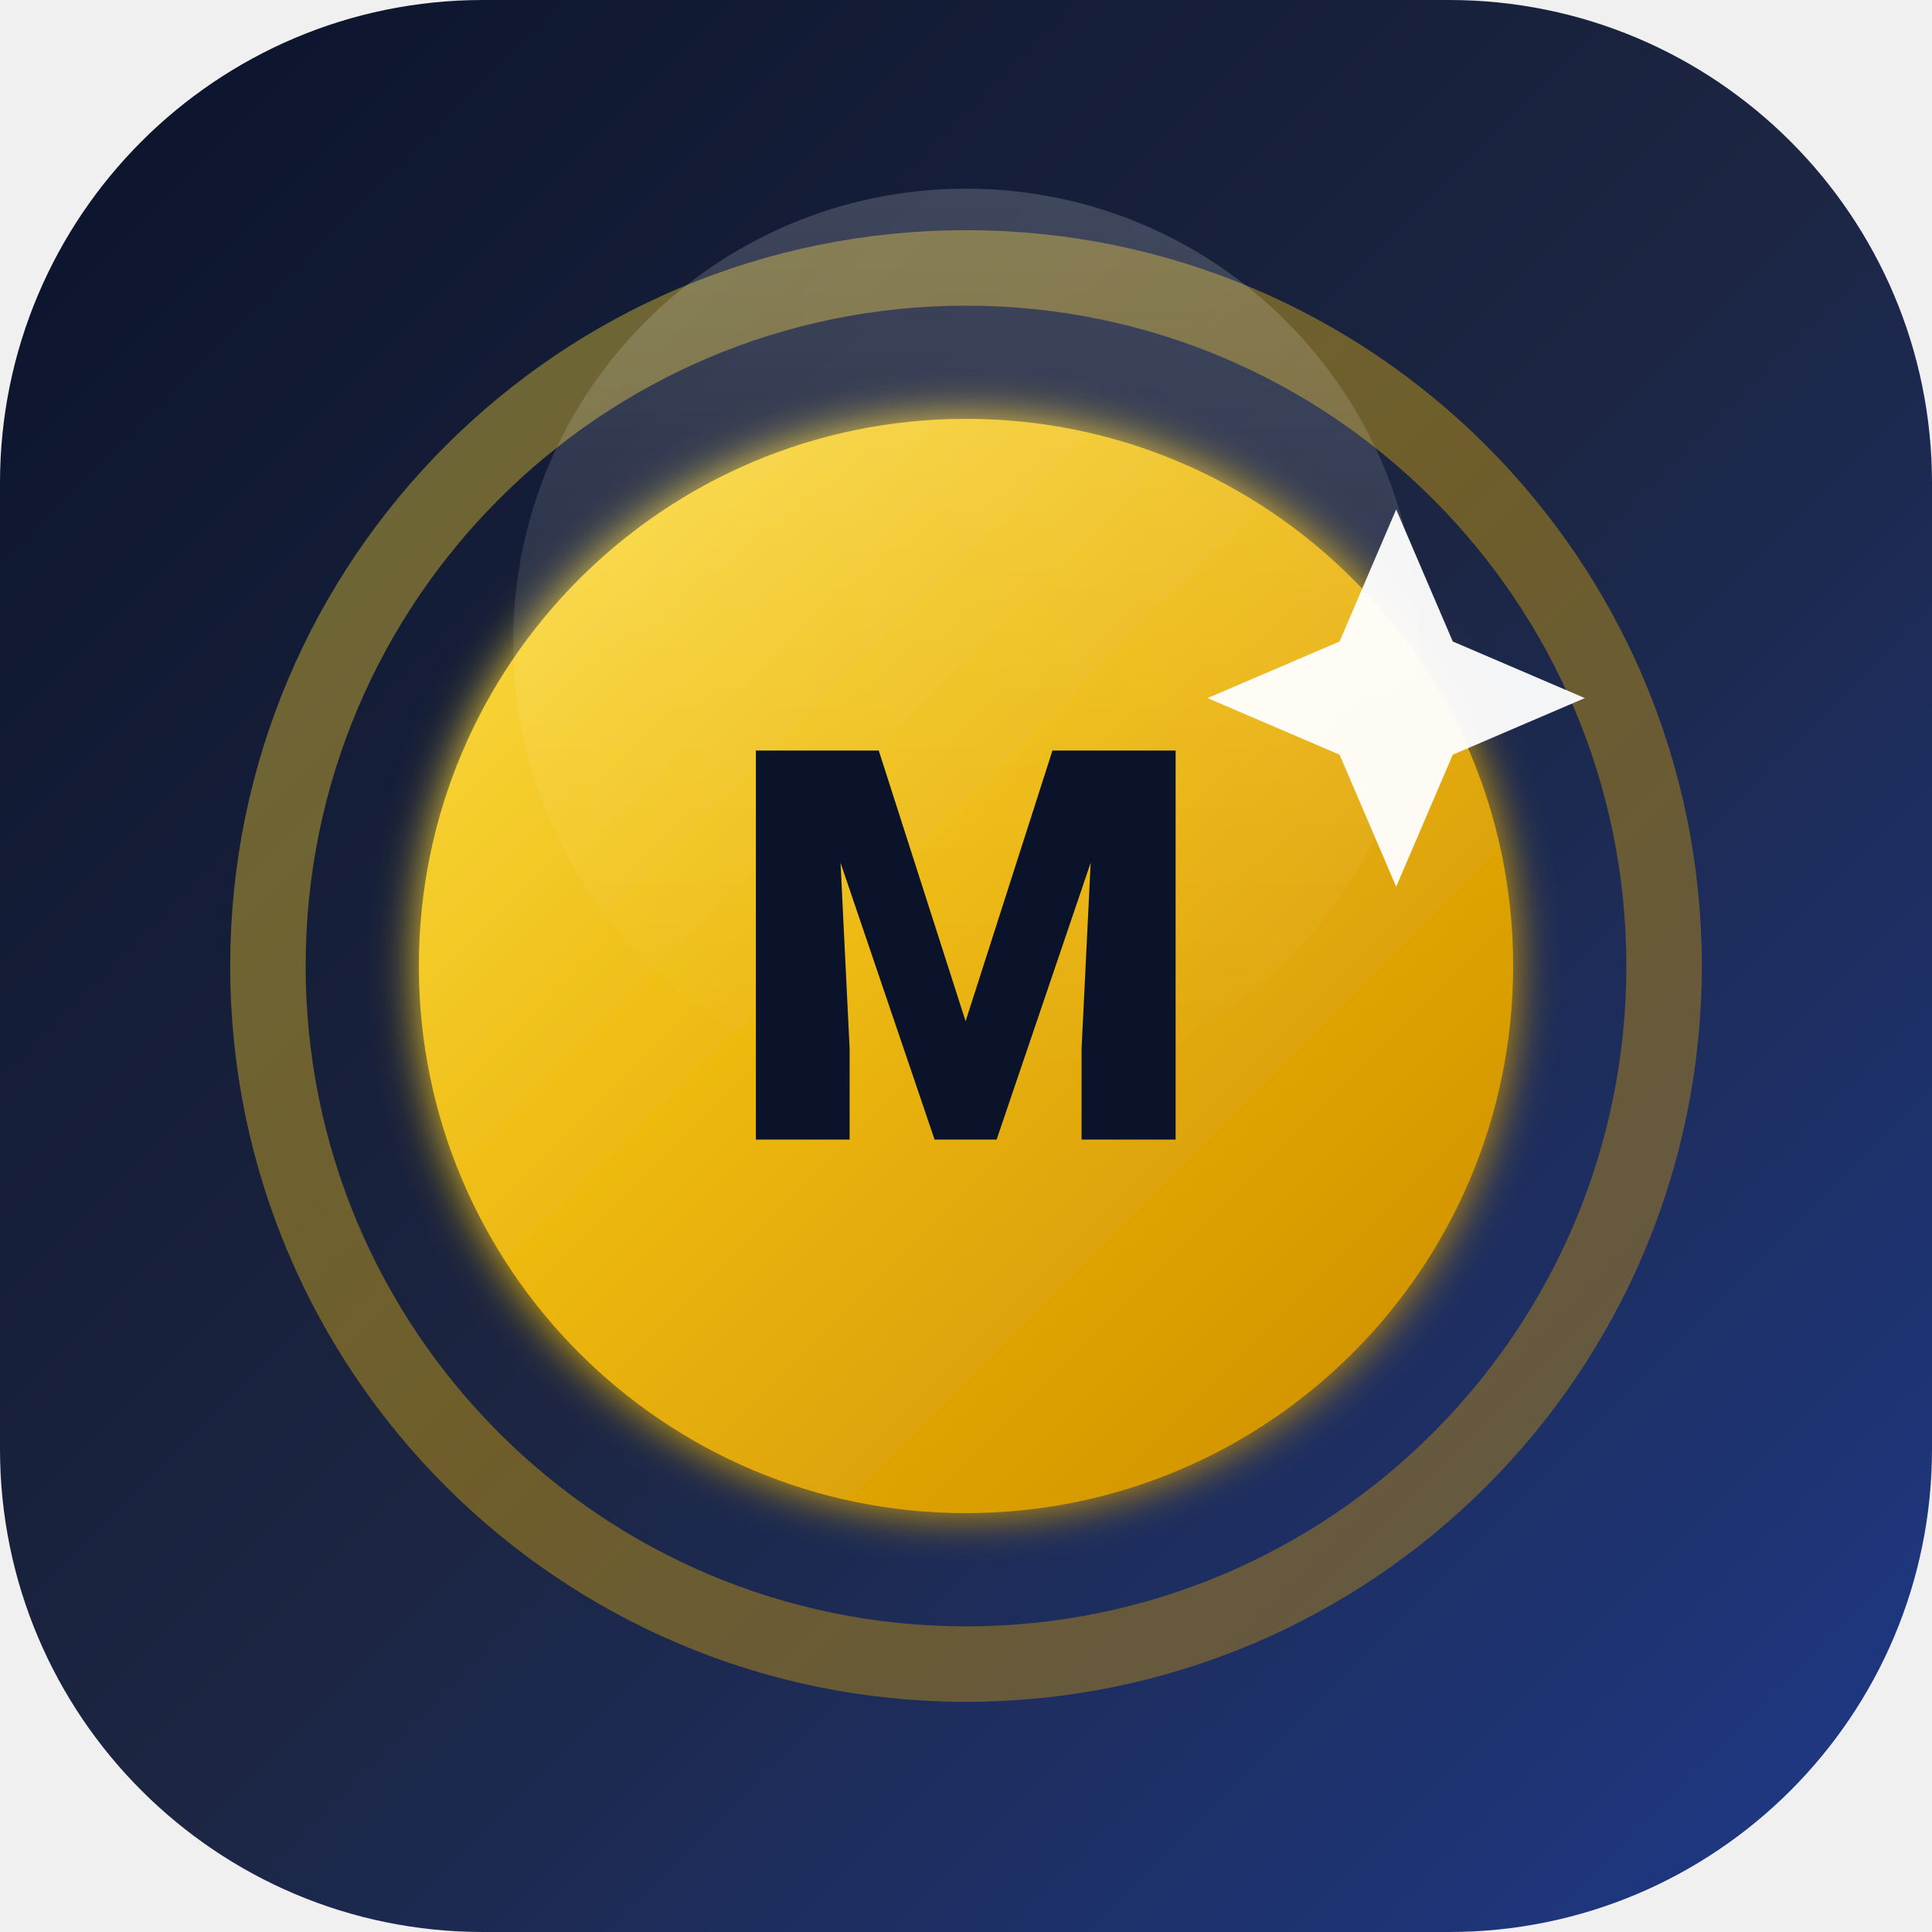
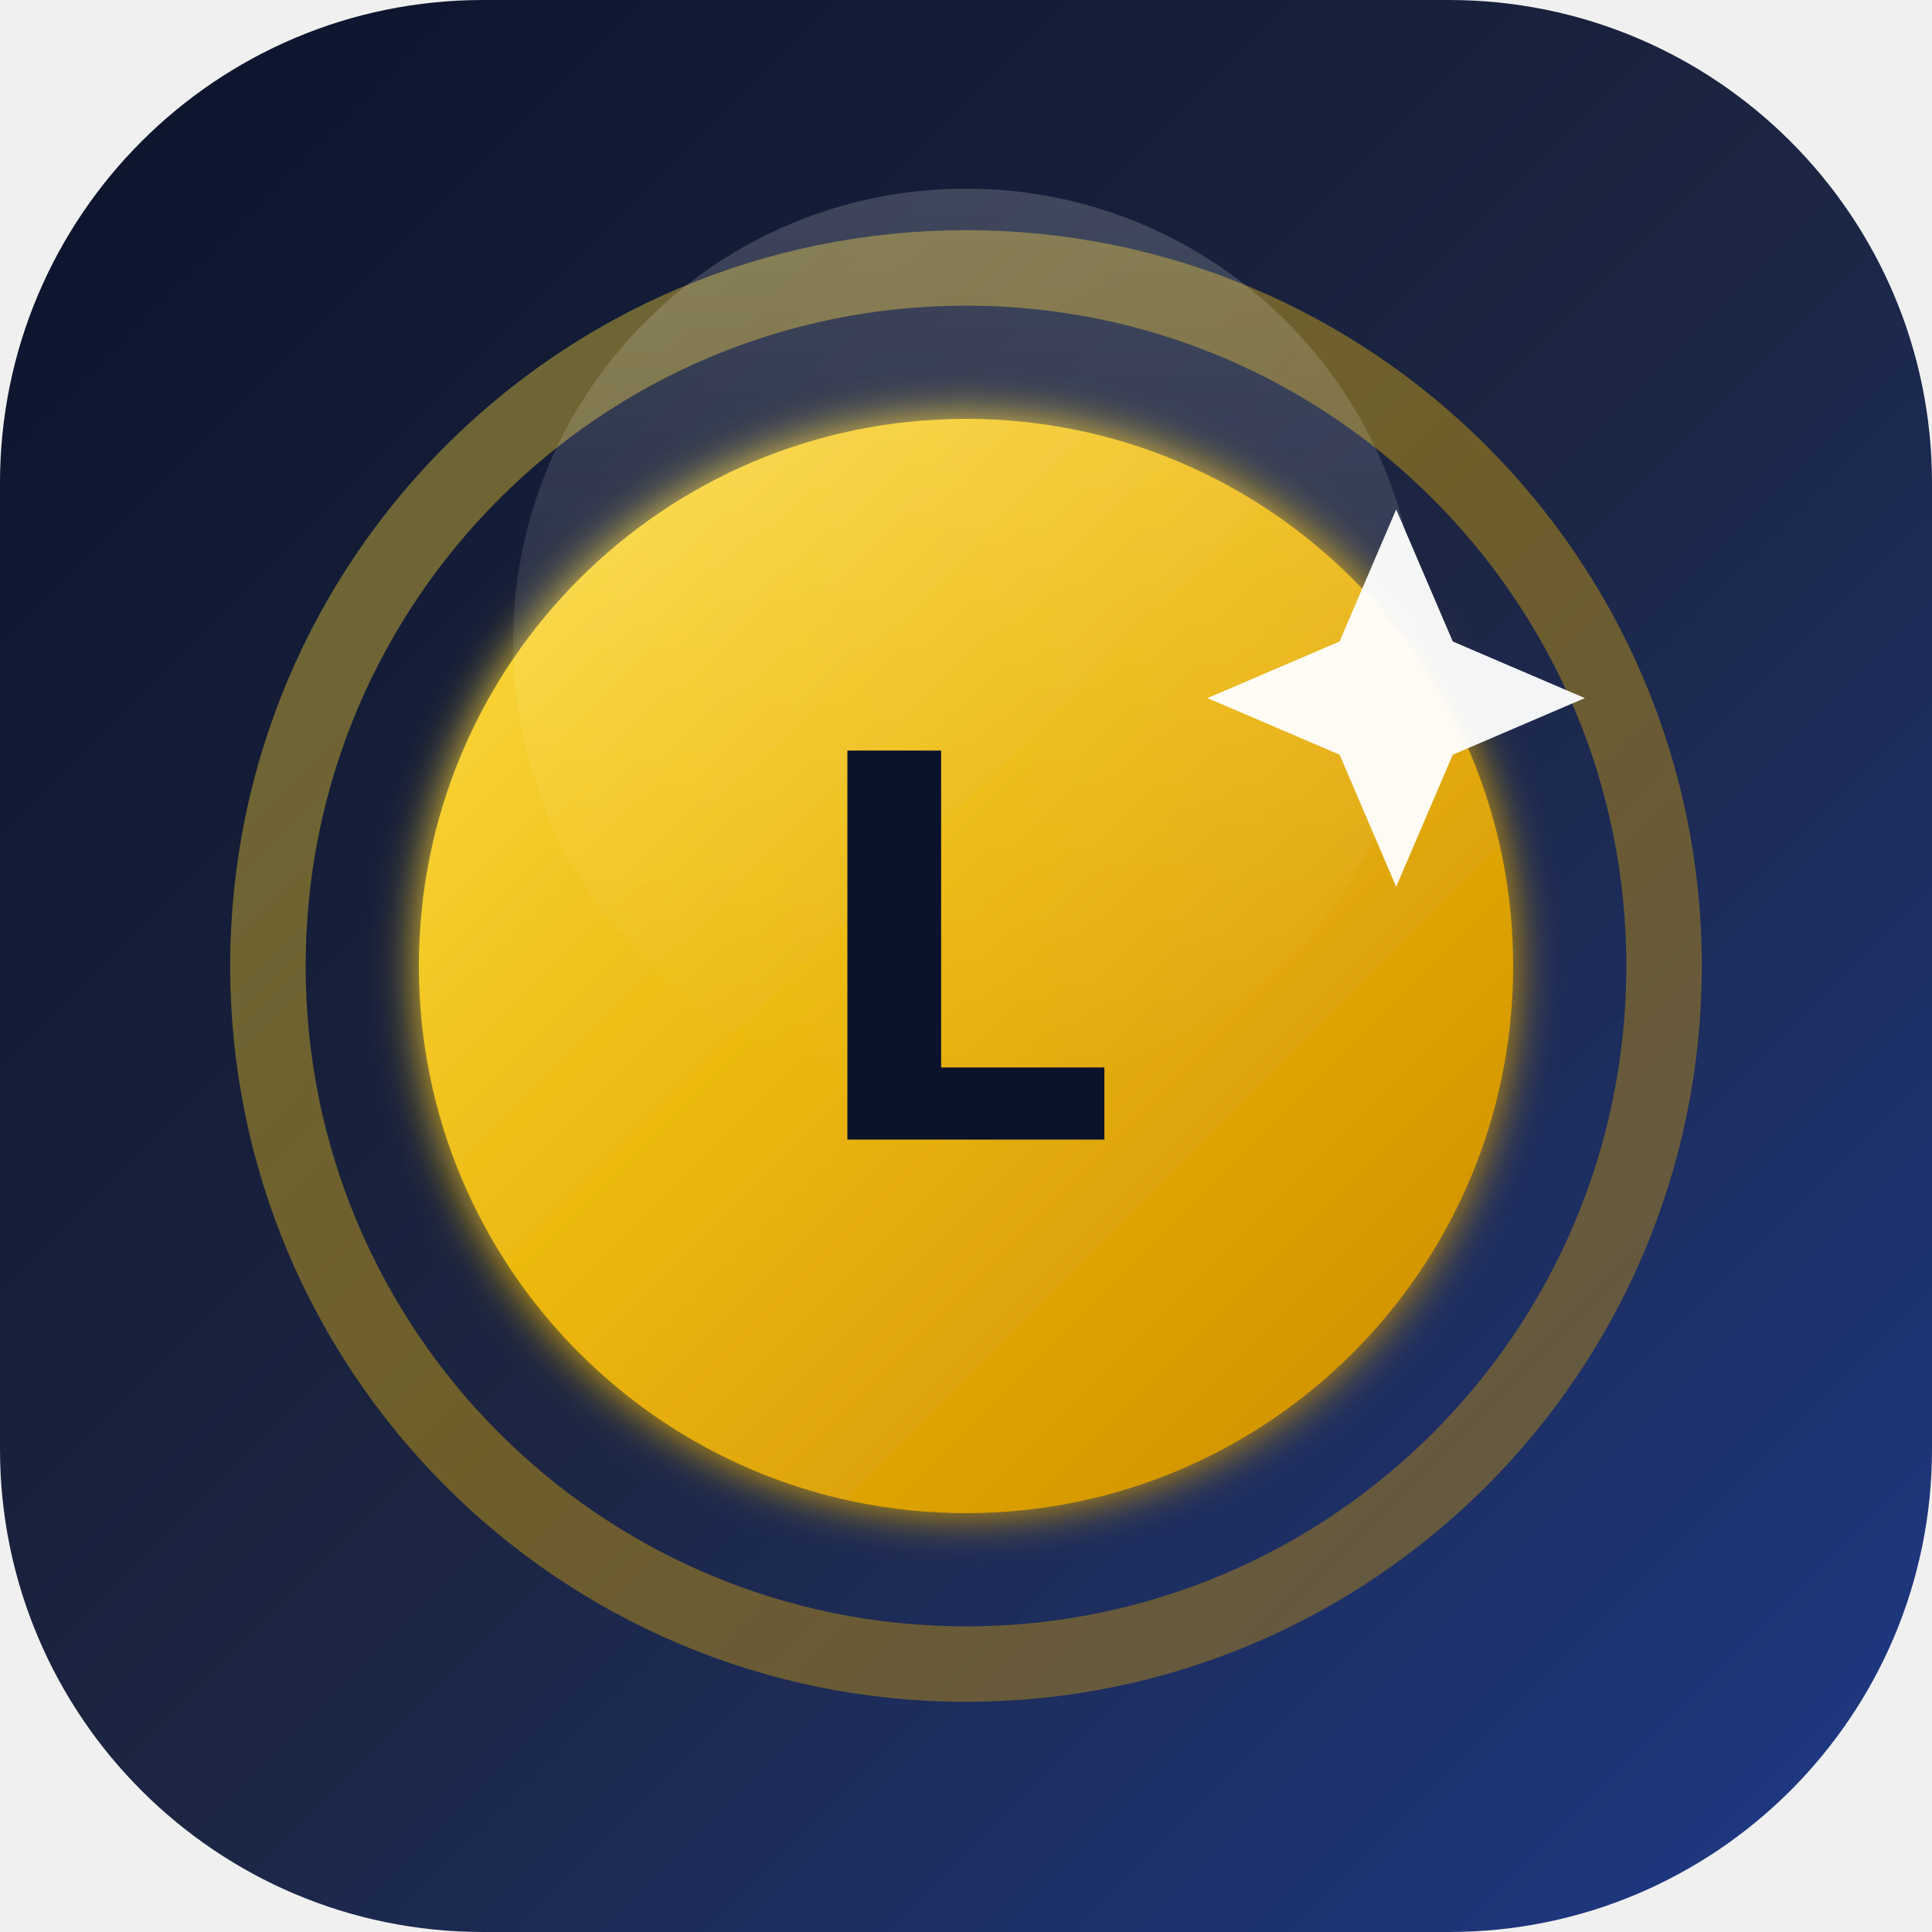
<svg xmlns="http://www.w3.org/2000/svg" viewBox="0 0 512 512" width="100%" height="100%">
  <defs>
    <linearGradient id="bg" x1="0%" y1="0%" x2="100%" y2="100%">
      <stop offset="0%" stop-color="#0B132B" />
      <stop offset="50%" stop-color="#1C2541" />
      <stop offset="100%" stop-color="#1E3A8A" />
    </linearGradient>
    <linearGradient id="gold" x1="0%" y1="0%" x2="100%" y2="100%">
      <stop offset="0%" stop-color="#FDE047" />
      <stop offset="50%" stop-color="#EAB308" />
      <stop offset="100%" stop-color="#CA8A04" />
    </linearGradient>
    <linearGradient id="shine" x1="0%" y1="0%" x2="0%" y2="100%">
      <stop offset="0%" stop-color="#FFFFFF" stop-opacity="0.6" />
      <stop offset="100%" stop-color="#FFFFFF" stop-opacity="0" />
    </linearGradient>
    <filter id="glow" x="-20%" y="-20%" width="140%" height="140%">
      <feGaussianBlur stdDeviation="6" result="blur" />
      <feComposite in="SourceGraphic" in2="blur" operator="over" />
    </filter>
  </defs>
  <rect width="512" height="512" rx="128" fill="url(#bg)" />
  <circle cx="256" cy="256" r="185" fill="none" stroke="url(#gold)" stroke-width="20" opacity="0.4" />
  <circle cx="256" cy="256" r="145" fill="url(#gold)" filter="url(#glow)" />
  <circle cx="256" cy="170" r="120" fill="url(#shine)" opacity="0.3" />
-   <text x="256" y="302" font-family="-apple-system, BlinkMacSystemFont, 'Segoe UI', Roboto, Helvetica, Arial, sans-serif" font-weight="900" font-size="145" fill="#0B132B" text-anchor="middle" letter-spacing="-4">M</text>
+   <text x="256" y="302" font-family="-apple-system, BlinkMacSystemFont, 'Segoe UI', Roboto, Helvetica, Arial, sans-serif" font-weight="900" font-size="145" fill="#0B132B" text-anchor="middle" letter-spacing="-4">L</text>
  <path d="M 370 135 L 385 170 L 420 185 L 385 200 L 370 235 L 355 200 L 320 185 L 355 170 Z" fill="#FFFFFF" opacity="0.95" />
</svg>
